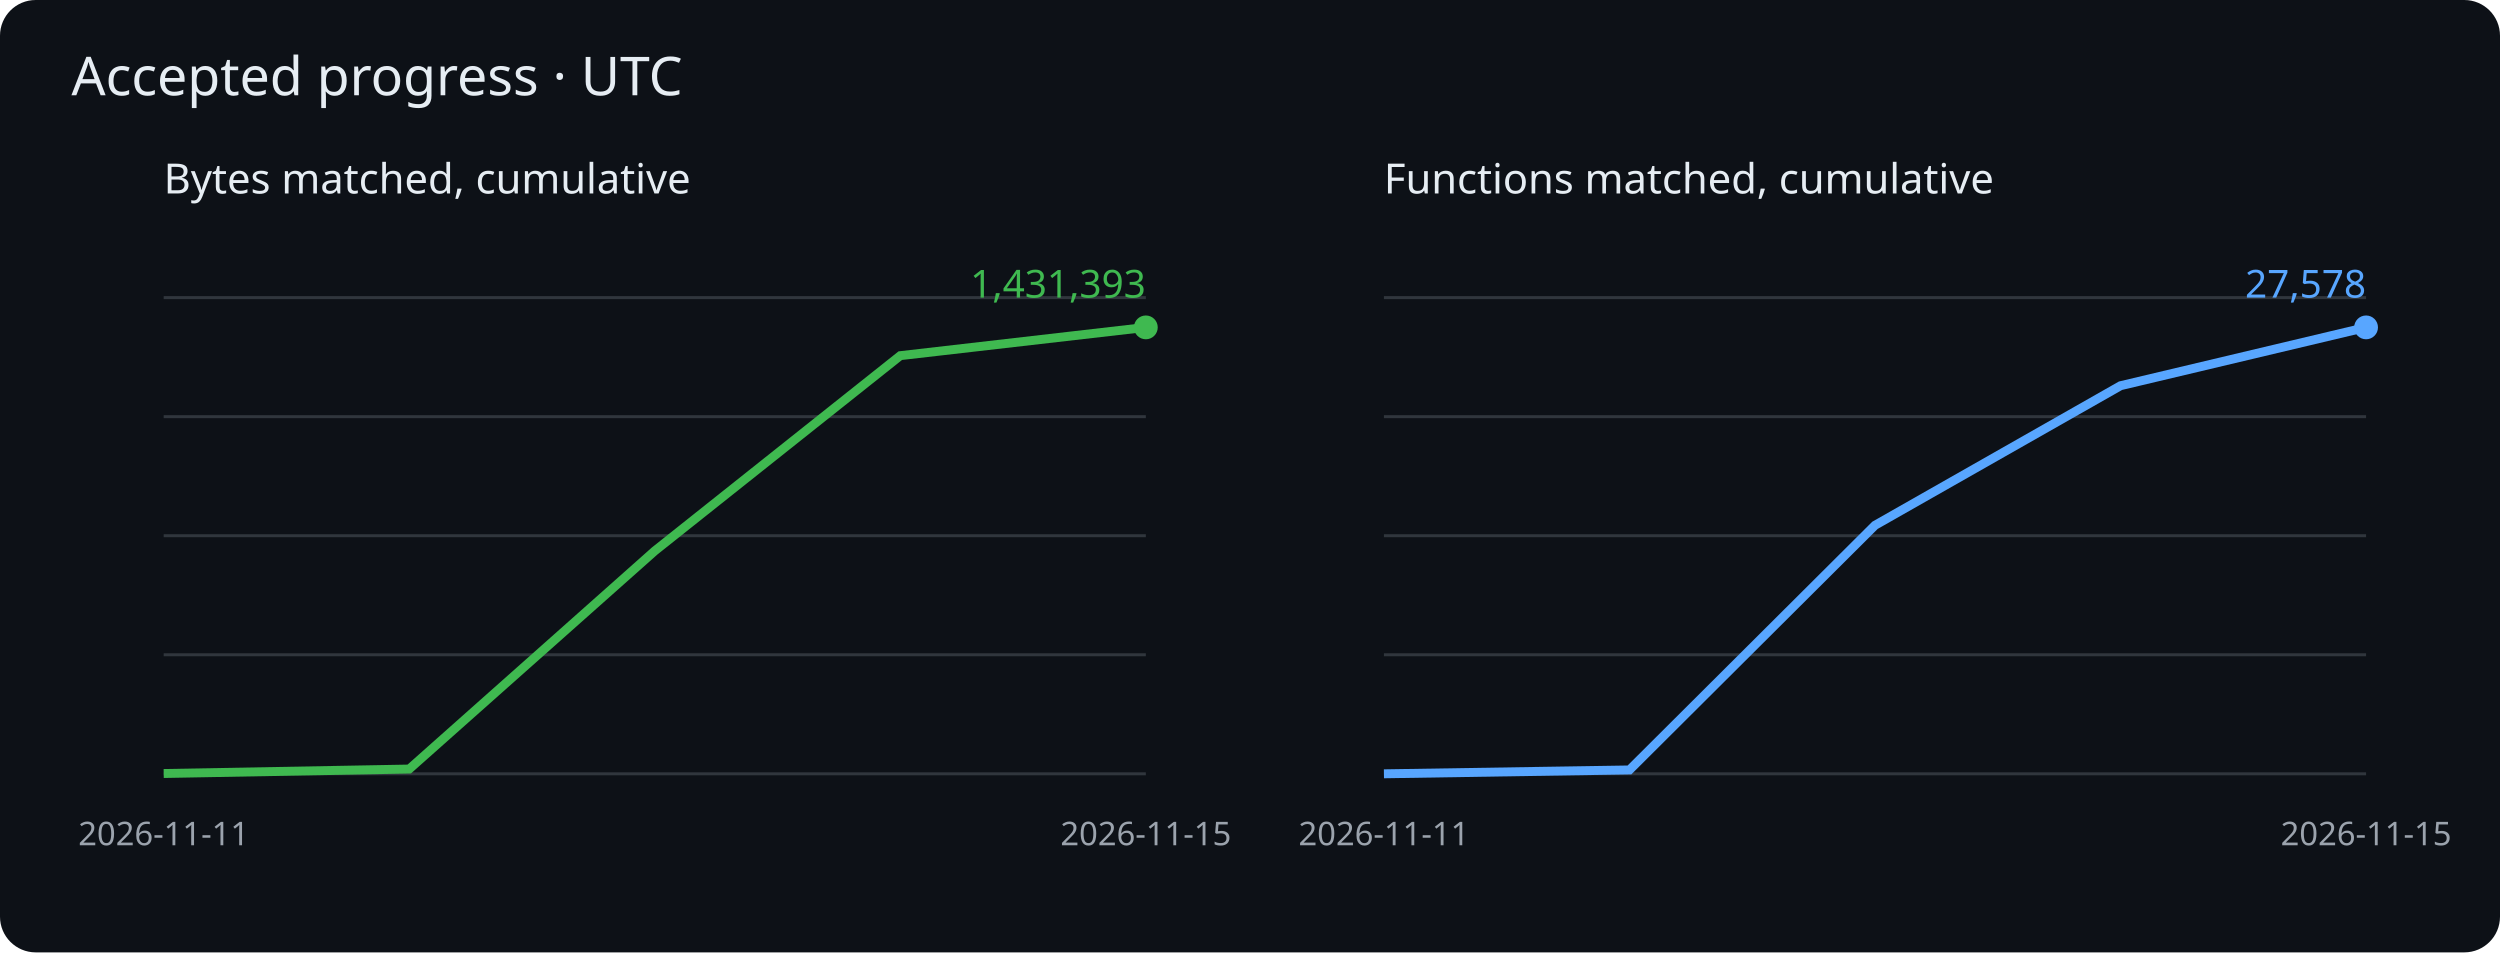
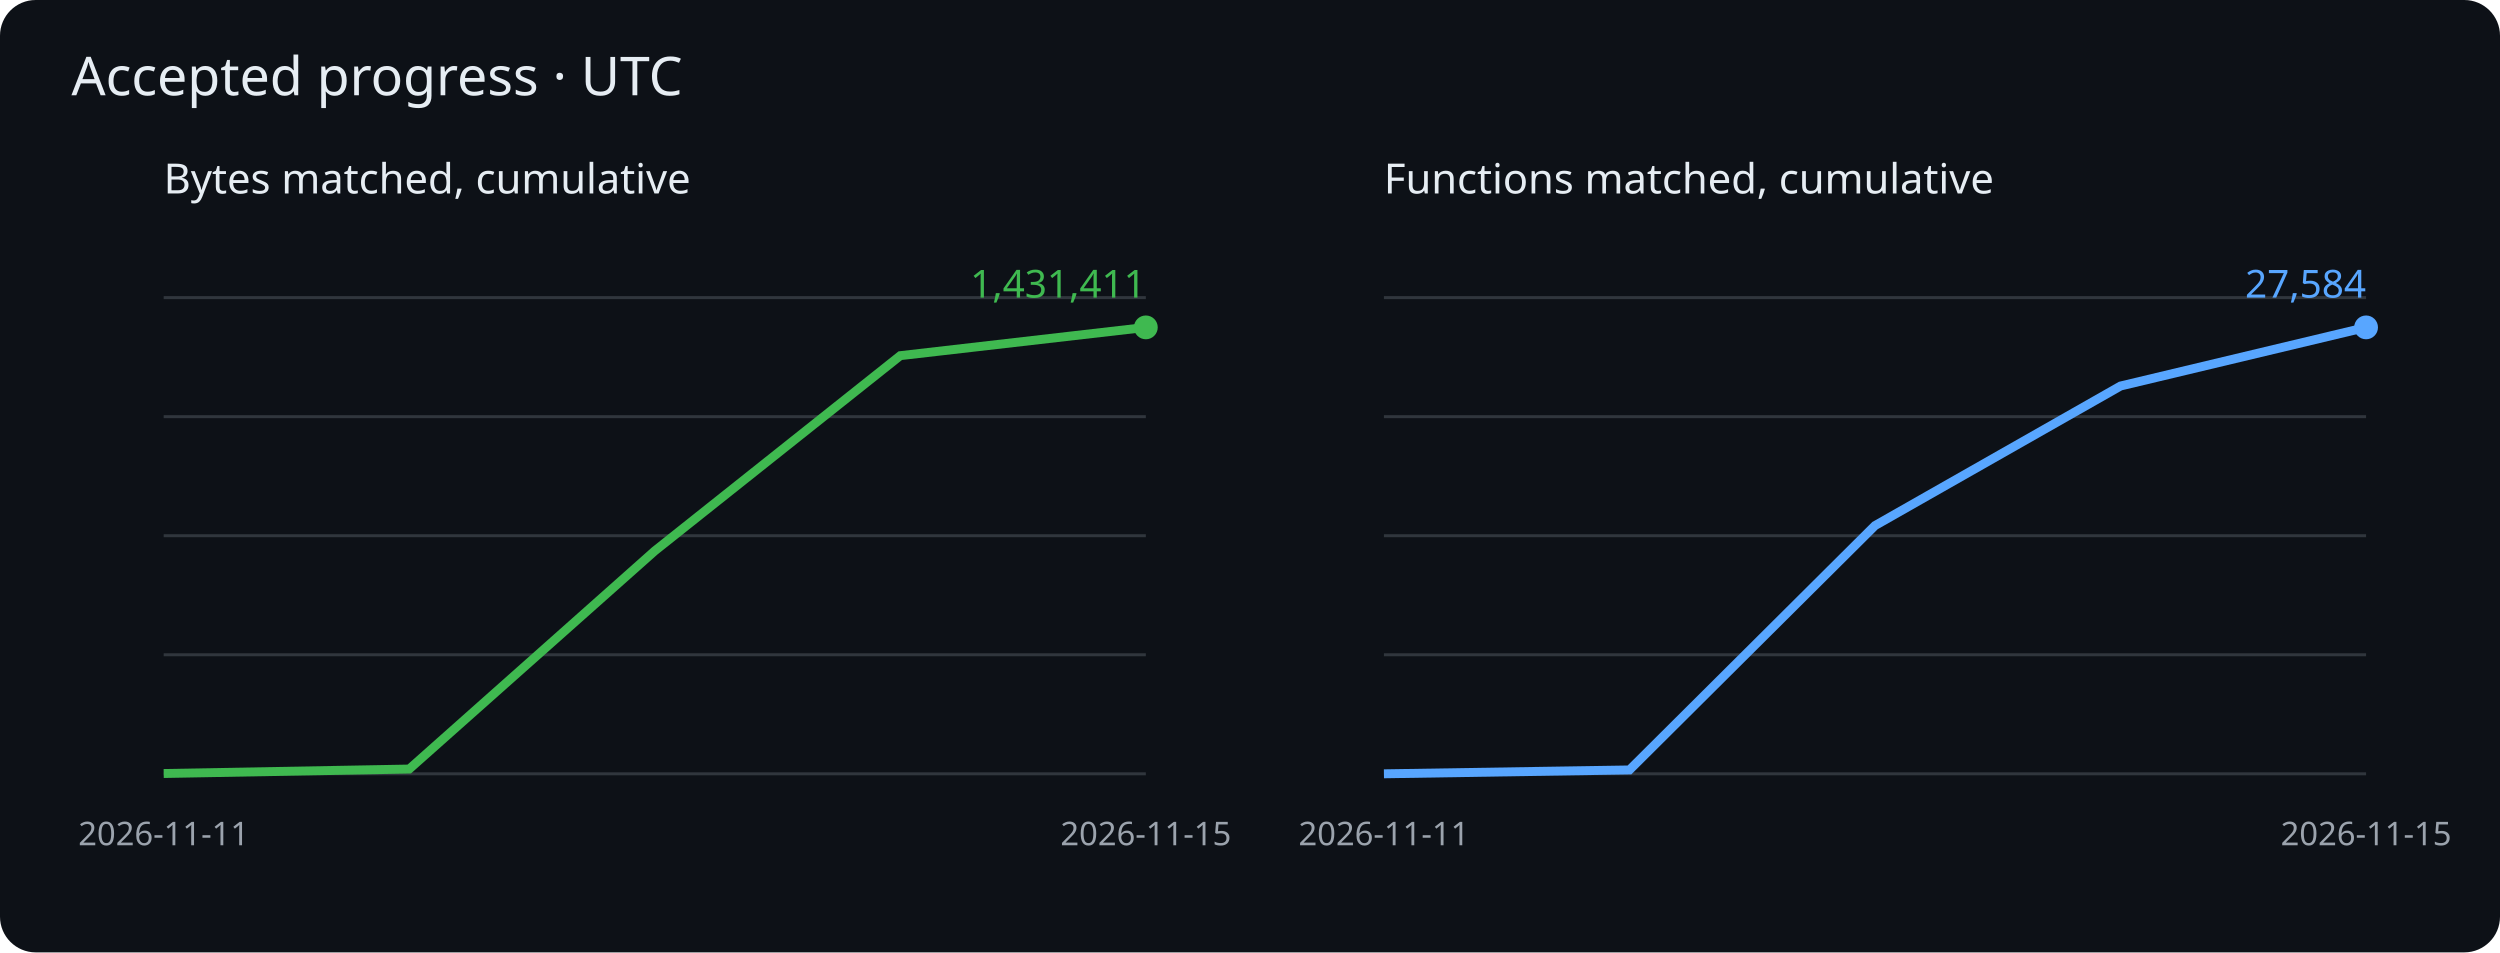
<svg xmlns="http://www.w3.org/2000/svg" viewBox="0 0 840 320" role="img" aria-label="Cumulative matched bytes and functions">
  <rect width="840" height="320" rx="12" fill="#0d1117" />
  <g font-family="sans-serif">
    <text x="24" y="32" fill="#e6edf3" font-size="18">Accepted progress · UTC</text>
    <text x="55" y="65" fill="#e6edf3" font-size="14">Bytes matched, cumulative</text>
    <path d="M55 260h330" stroke="#30363d" />
    <path d="M55 220h330" stroke="#30363d" />
    <path d="M55 180h330" stroke="#30363d" />
    <path d="M55 140h330" stroke="#30363d" />
    <path d="M55 100h330" stroke="#30363d" />
    <polyline points="55.0,259.9 137.5,258.4 220.0,185.1 302.5,119.5 385.0,110.0" fill="none" stroke="#3fb950" stroke-width="3" />
    <circle cx="385.0" cy="110.0" r="4" fill="#3fb950" />
-     <text x="385.0" y="100.0" text-anchor="end" fill="#3fb950" font-size="13">1,431,393</text>
+     <text x="385.0" y="100.0" text-anchor="end" fill="#3fb950" font-size="13">1,431,411</text>
    <text x="55.0" y="284" fill="#9ba3ad" font-size="11" text-anchor="middle">2026-11-11</text>
    <text x="385.0" y="284" fill="#9ba3ad" font-size="11" text-anchor="middle">2026-11-15</text>
    <text x="465" y="65" fill="#e6edf3" font-size="14">Functions matched, cumulative</text>
    <path d="M465 260h330" stroke="#30363d" />
    <path d="M465 220h330" stroke="#30363d" />
    <path d="M465 180h330" stroke="#30363d" />
    <path d="M465 140h330" stroke="#30363d" />
    <path d="M465 100h330" stroke="#30363d" />
-     <polyline points="465.0,260.0 547.5,258.7 630.0,176.5 712.5,129.6 795.0,110.0" fill="none" stroke="#58a6ff" stroke-width="3" />
+     <polyline points="465.0,260.0 547.5,258.7 630.0,176.6 712.5,129.7 795.0,110.0" fill="none" stroke="#58a6ff" stroke-width="3" />
    <circle cx="795.0" cy="110.0" r="4" fill="#58a6ff" />
-     <text x="795.0" y="100.0" text-anchor="end" fill="#58a6ff" font-size="13">27,578</text>
+     <text x="795.0" y="100.0" text-anchor="end" fill="#58a6ff" font-size="13">27,584</text>
    <text x="465.0" y="284" fill="#9ba3ad" font-size="11" text-anchor="middle">2026-11-11</text>
    <text x="795.0" y="284" fill="#9ba3ad" font-size="11" text-anchor="middle">2026-11-15</text>
  </g>
</svg>
